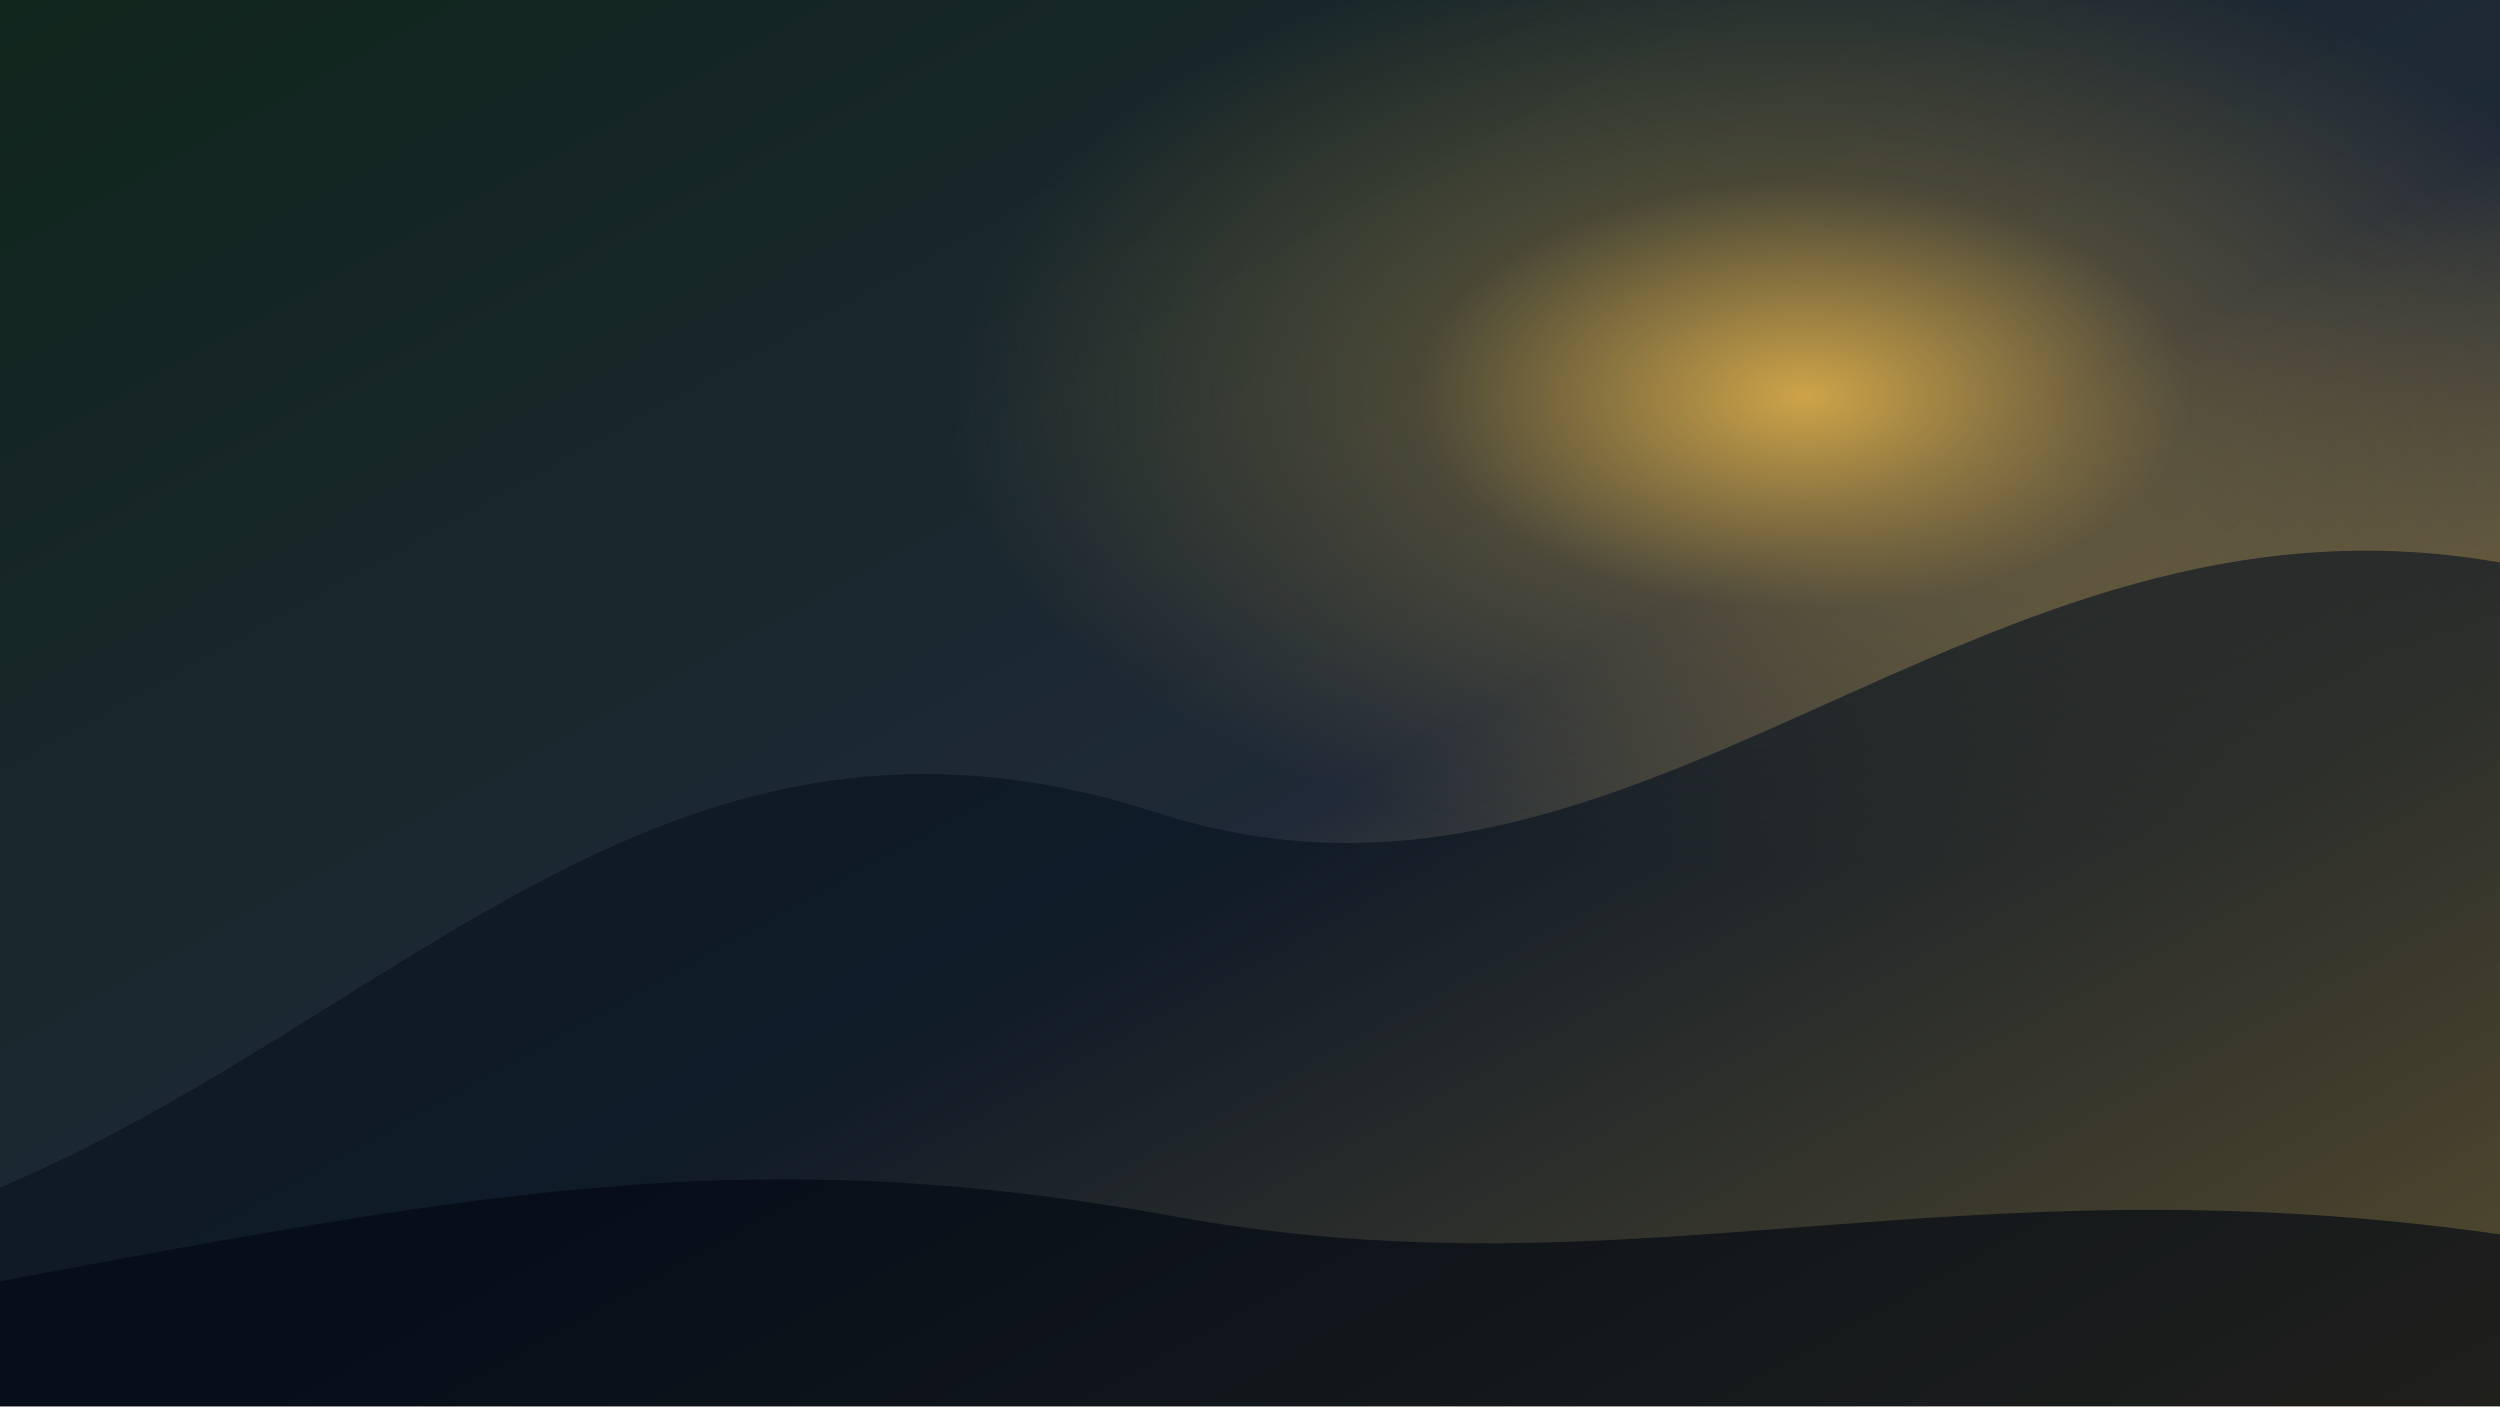
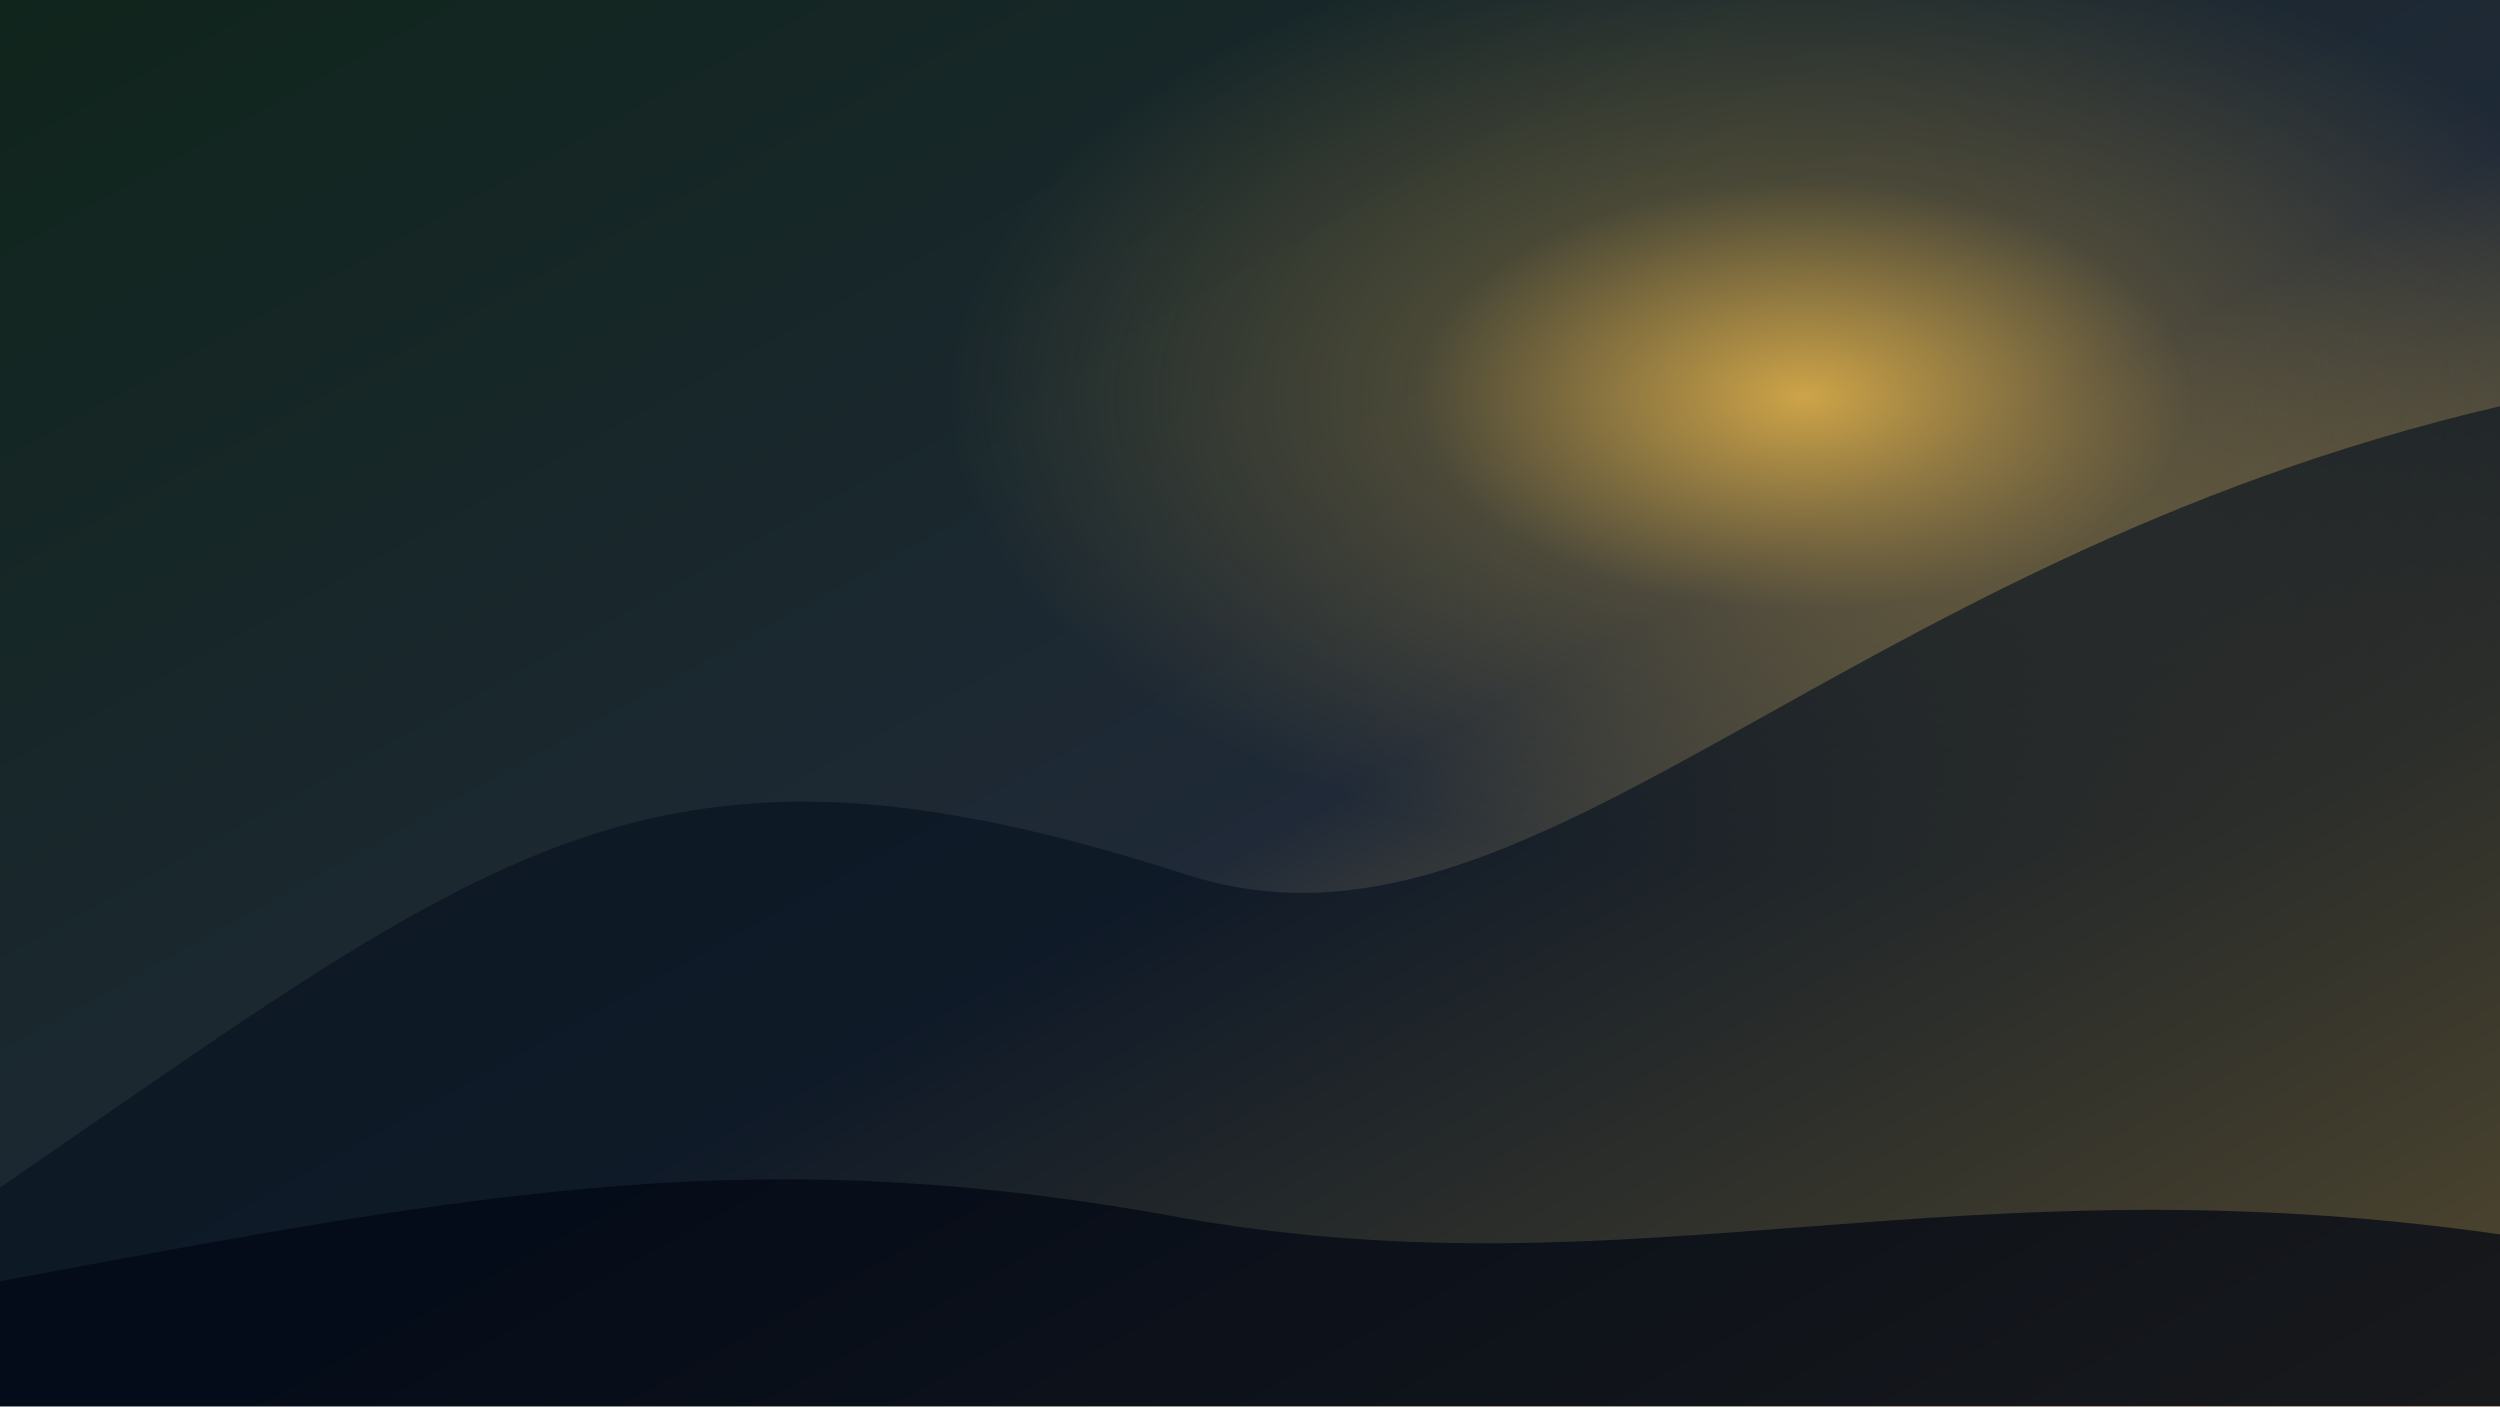
<svg xmlns="http://www.w3.org/2000/svg" viewBox="0 0 1600 900">
  <defs>
    <linearGradient id="sky" x1="0" y1="0" x2="1" y2="1">
      <stop stop-color="#10251c" />
      <stop offset=".55" stop-color="#1f2937" />
      <stop offset="1" stop-color="#d7aa49" />
    </linearGradient>
    <radialGradient id="sun" cx=".72" cy=".28" r=".34">
      <stop stop-color="#d7aa49" stop-opacity=".95" />
      <stop offset=".45" stop-color="#d7aa49" stop-opacity=".25" />
      <stop offset="1" stop-color="#d7aa49" stop-opacity="0" />
    </radialGradient>
  </defs>
  <rect width="1600" height="900" fill="url(#sky)" />
  <rect width="1600" height="900" fill="url(#sun)" />
-   <path d="M0 760 C260 650 430 420 740 520 C1050 620 1260 300 1600 360 L1600 900 L0 900 Z" fill="#06111f" opacity=".62" />
-   <path d="M0 820 C320 760 490 730 760 780 C1050 830 1250 740 1600 790 L1600 900 L0 900 Z" fill="#020713" opacity=".65" />
+   <path d="M0 760 C320 540 420 450 760 560 C980 630 1170 360 1600 260 L1600 900 L0 900 Z" fill="#06111f" opacity=".64" />
+   <path d="M0 820 C320 760 490 730 760 780 C1050 830 1250 740 1600 790 L1600 900 L0 900 Z" fill="#020713" opacity=".72" />
</svg>
